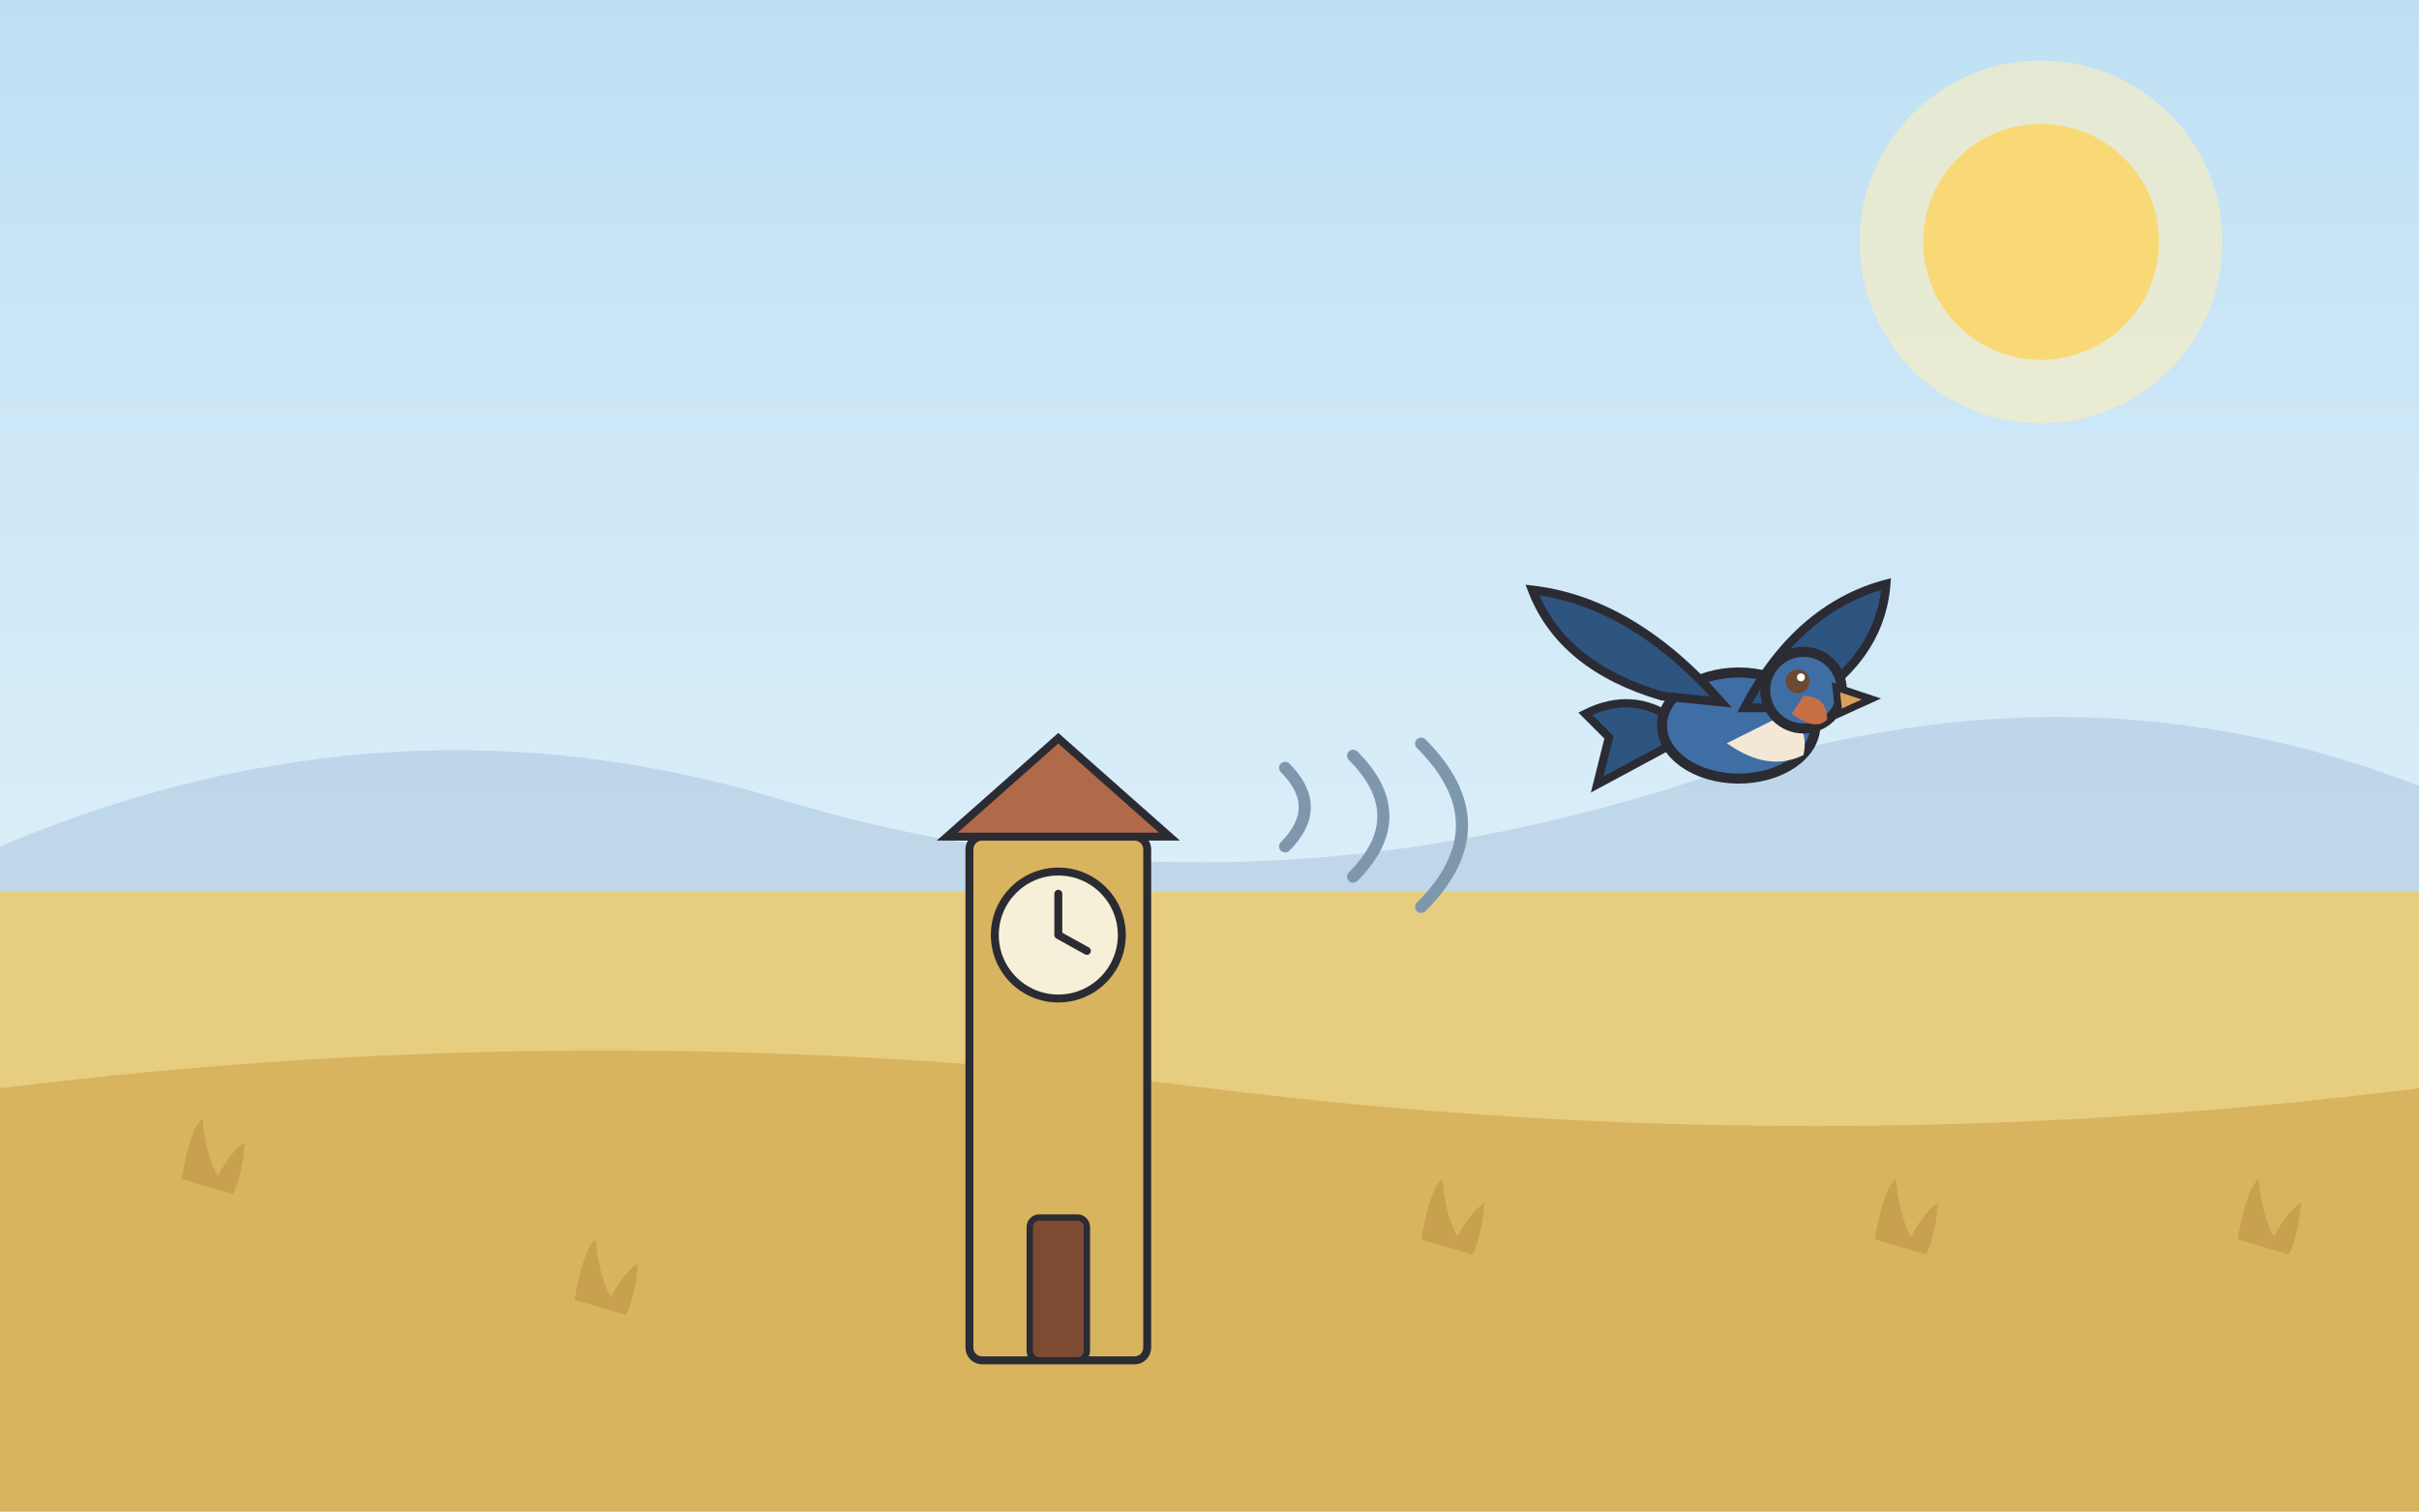
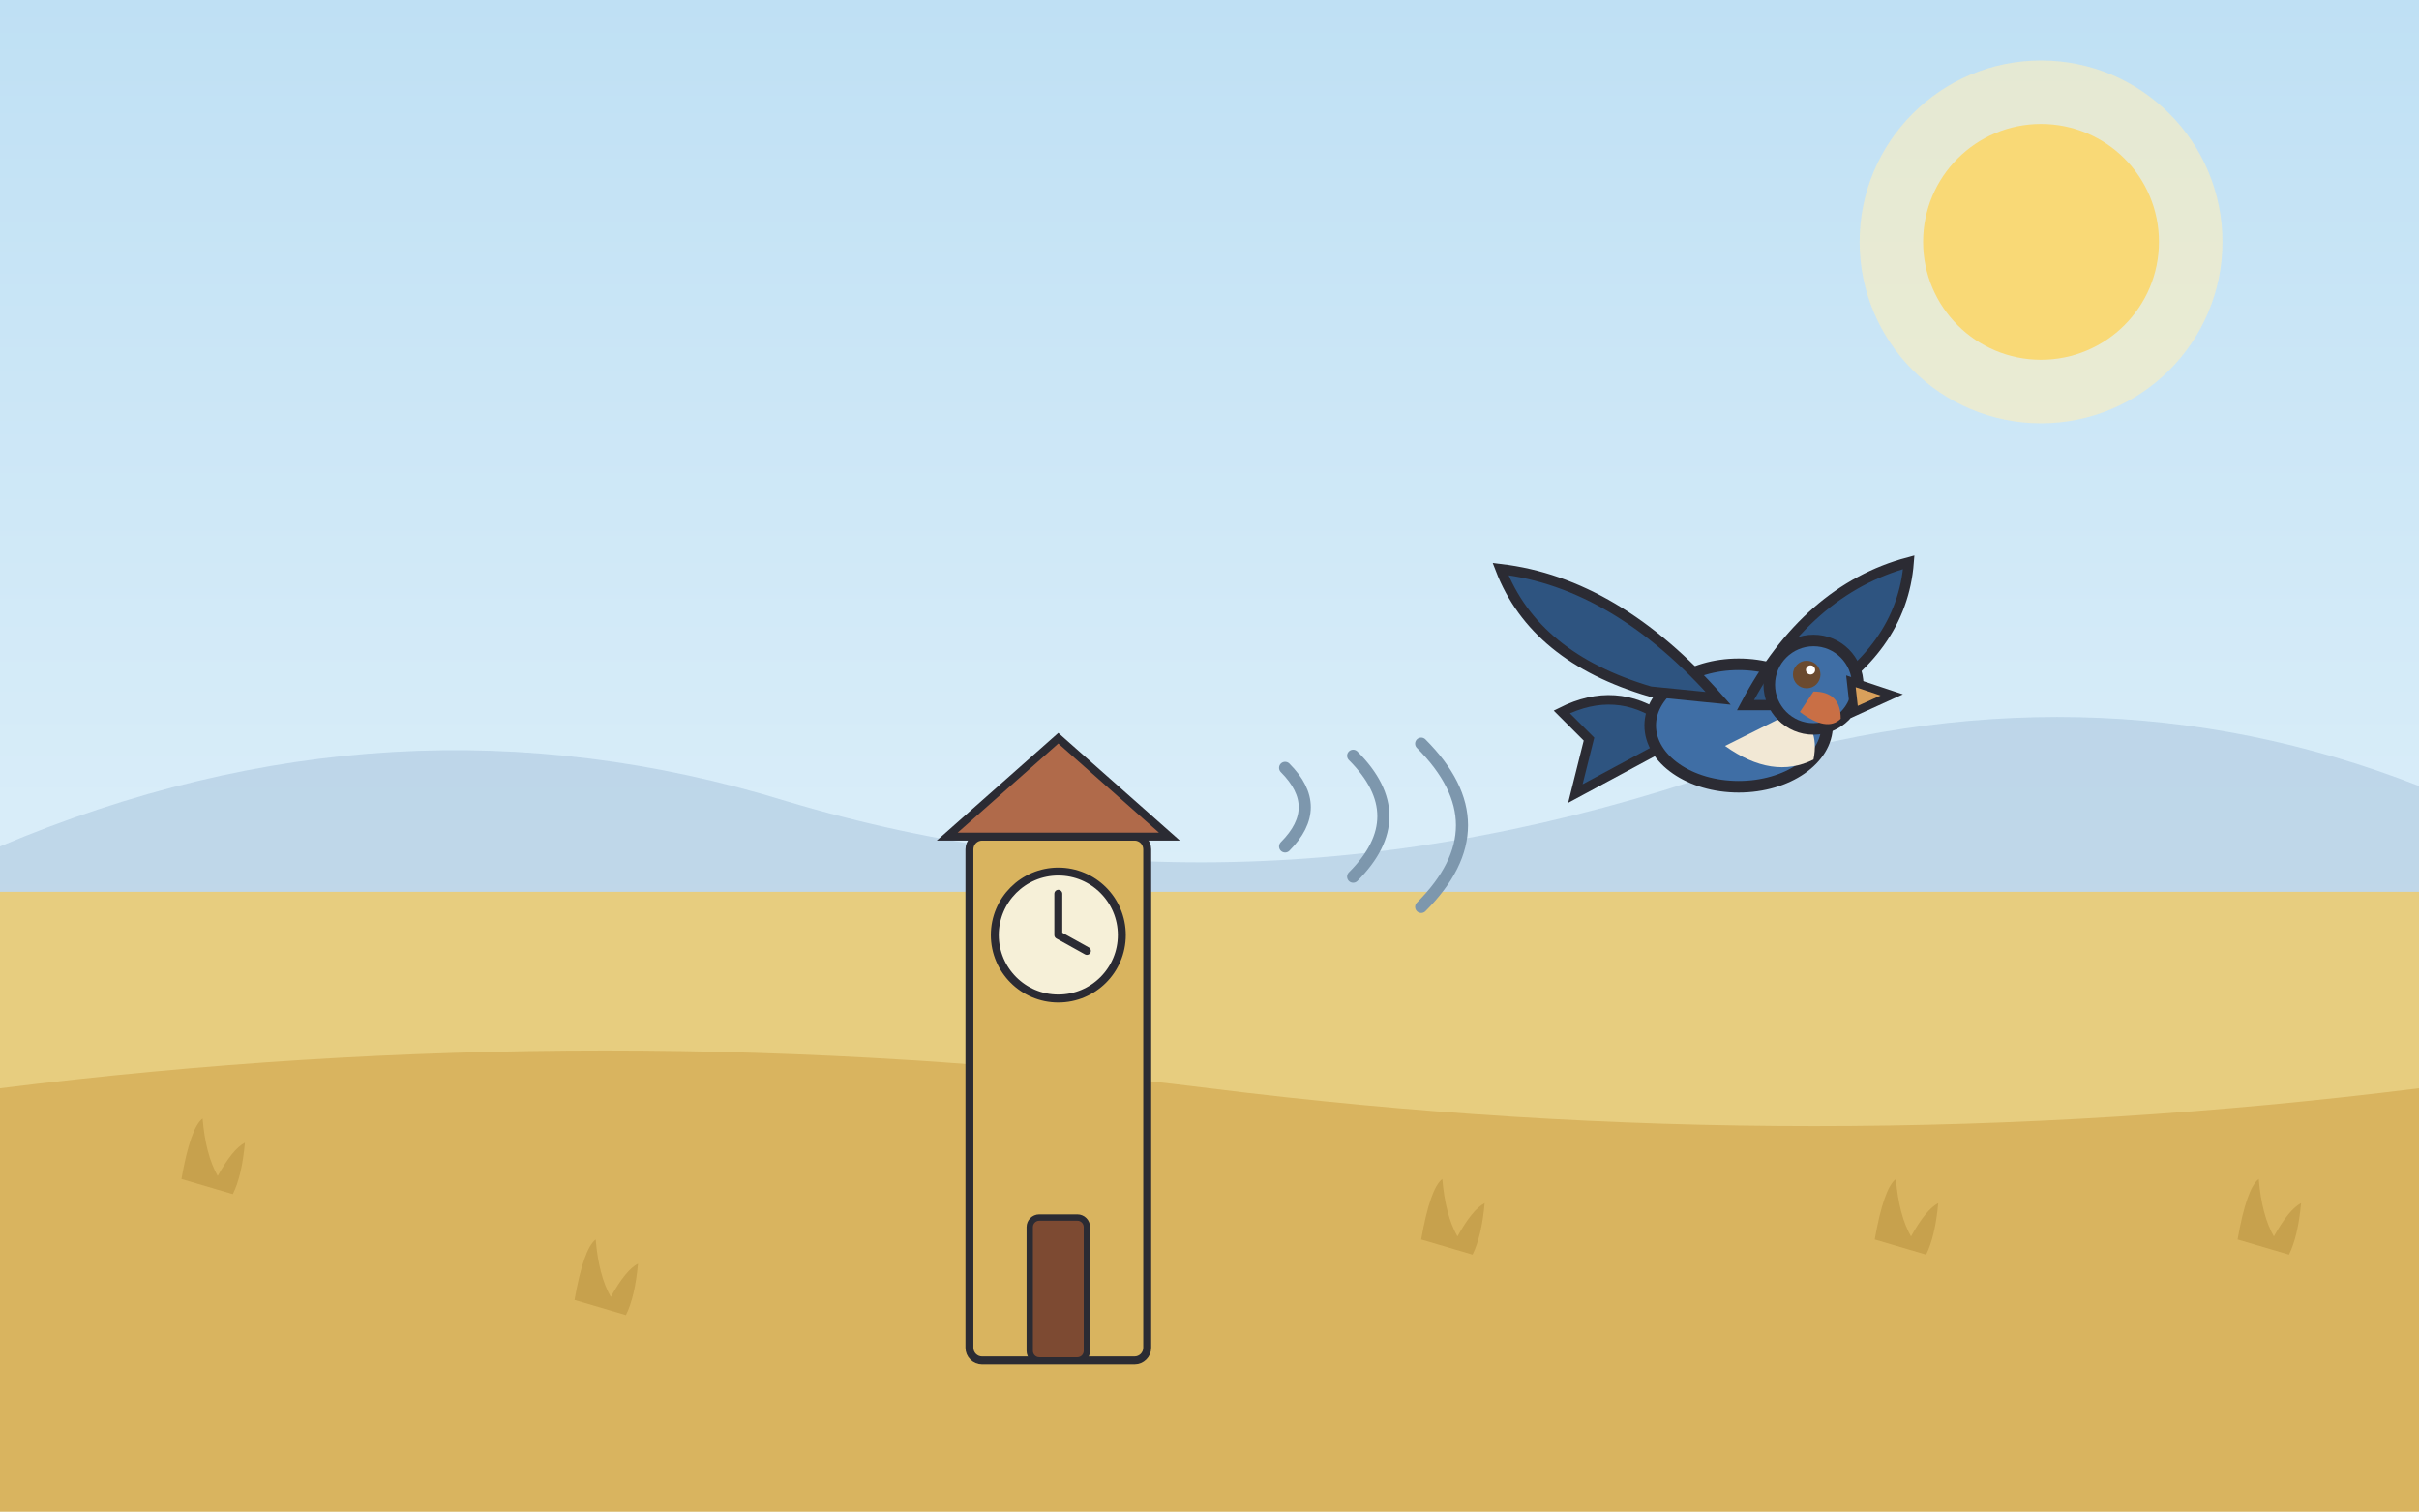
<svg xmlns="http://www.w3.org/2000/svg" viewBox="0 0 1600 1000" role="img">
  <style>
@media (prefers-reduced-motion: no-preference) {
  .anim-idle { animation: idle 3.8s ease-in-out infinite alternate; }
  @keyframes idle { from { transform: translateY(0); } to { transform: translateY(-6px); } }
  .anim-tail { transform-box: fill-box; transform-origin: 100% 20%; animation: tail 2.6s ease-in-out infinite alternate; }
  @keyframes tail { from { transform: rotate(-6deg); } to { transform: rotate(8deg); } }
  .anim-blink { transform-box: fill-box; transform-origin: center; animation: blink 5.2s infinite; }
  @keyframes blink { 0%, 93%, 100% { transform: scaleY(1); } 95%, 97% { transform: scaleY(0.12); } }
  .anim-glow { transform-box: fill-box; transform-origin: center; animation: glow 4.2s ease-in-out infinite alternate; }
  @keyframes glow { from { transform: scale(1); opacity: 0.5; } to { transform: scale(1.08); opacity: 0.75; } }
  .anim-shimmer { animation: shimmer 5s ease-in-out infinite alternate; }
  @keyframes shimmer { from { opacity: 0.62; } to { opacity: 0.92; } }
  .anim-grass { transform-box: fill-box; transform-origin: 50% 100%; animation: sway 3.2s ease-in-out infinite alternate; }
  .anim-canopy { transform-box: fill-box; transform-origin: 50% 100%; animation: sway 5.6s ease-in-out infinite alternate; }
  @keyframes sway { from { transform: rotate(-1.8deg); } to { transform: rotate(2.2deg); } }
  .anim-rain { animation: rainfall 1.15s linear infinite; }
  @keyframes rainfall { from { transform: translateY(-32px); opacity: 0.85; } 75% { opacity: 0.55; } to { transform: translateY(72px); opacity: 0; } }
  .anim-ripple { transform-box: fill-box; transform-origin: center; animation: ripple 3.4s ease-in-out infinite alternate; }
  @keyframes ripple { from { transform: scale(1); opacity: 0.8; } to { transform: scale(1.18); opacity: 0.55; } }
  .anim-drip { animation: drip 1s ease-in infinite; }
  @keyframes drip { from { transform: translateY(-12px); opacity: 0.95; } to { transform: translateY(28px); opacity: 0; } }
  .anim-flow { stroke-dasharray: 26 20; animation: flow 0.8s linear infinite; }
  @keyframes flow { from { stroke-dashoffset: 0; } to { stroke-dashoffset: -46; } }
  .anim-splash { transform-box: fill-box; transform-origin: 50% 100%; animation: splashPulse 1.7s ease-in-out infinite alternate; }
  @keyframes splashPulse { from { transform: scale(0.97); } to { transform: scale(1.05); } }
  .anim-strain { transform-box: fill-box; transform-origin: center; animation: strain 0.9s ease-in-out infinite alternate; }
  @keyframes strain { from { transform: translateX(-5px); } to { transform: translateX(4px); } }
  .anim-float { transform-box: fill-box; transform-origin: center; animation: floaty 2.6s ease-in-out infinite alternate; }
  @keyframes floaty { from { transform: translateY(0) scale(1); } to { transform: translateY(-12px) scale(1.08); } }
  .anim-wave { animation: wave 2.4s ease-in-out infinite; opacity: 0; }
  @keyframes wave { 0% { opacity: 0; } 30% { opacity: 0.9; } 60%, 100% { opacity: 0; } }
  .anim-cloud { animation: cloudDrift 9s ease-in-out infinite alternate; }
  @keyframes cloudDrift { from { transform: translateX(-18px); } to { transform: translateX(22px); } }
  .tap-target { cursor: pointer; }
  .tap-target.tap-play { transform-box: fill-box; transform-origin: 50% 85%; animation: tapWiggle 0.7s ease-in-out; }
  .tap-target[data-tap="puddle"].tap-play { transform-origin: center; animation: tapSplash 0.85s ease-out; }
  .tap-target[data-tap="sun"].tap-play { transform-origin: center; animation: tapPulse 0.6s ease-in-out; }
  .tap-target[data-tap="tree"].tap-play { transform-origin: 50% 100%; animation: tapShake 0.7s ease-in-out; }
  @keyframes tapWiggle { 0% { transform: rotate(0); } 25% { transform: rotate(-4deg) scale(1.03); } 55% { transform: rotate(3deg) scale(1.04); } 80% { transform: rotate(-1.5deg); } 100% { transform: rotate(0); } }
  @keyframes tapSplash { 0% { transform: scale(1); } 40% { transform: scale(1.06, 0.94); } 70% { transform: scale(0.97, 1.03); } 100% { transform: scale(1); } }
  @keyframes tapPulse { 0% { transform: scale(1); } 50% { transform: scale(1.12); } 100% { transform: scale(1); } }
  @keyframes tapShake { 0% { transform: rotate(0); } 20% { transform: rotate(2.4deg); } 45% { transform: rotate(-2deg); } 70% { transform: rotate(1.2deg); } 100% { transform: rotate(0); } }
  .tap-burst { opacity: 0; }
  .tap-target.tap-play .tap-burst { opacity: 1; }
  .tap-target.tap-play .tap-burst circle { animation: burstUp 0.6s ease-out forwards; }
  @keyframes burstUp { from { transform: translateY(0); opacity: 0.95; } to { transform: translateY(-90px); opacity: 0; } }
}
</style>
  <defs>
    <linearGradient id="sky" x1="0" y1="0" x2="0" y2="1">
      <stop offset="0" stop-color="#bfe0f4" />
      <stop offset="1" stop-color="#eef8fd" />
    </linearGradient>
  </defs>
  <rect width="1600" height="1000" fill="url(#sky)" />
  <g class="tap-target" data-tap="sun">
    <circle class="anim-glow" cx="1350" cy="160" r="120" fill="#fdeebc" opacity="0.6" />
    <circle cx="1350" cy="160" r="78" fill="#f9d976" />
  </g>
  <path d="M 0 560 q 260 -110 520 -30 q 300 90 620 -20 q 240 -76 460 10 L 1600 640 L 0 640 Z" fill="#a9c4dd" opacity="0.55" />
  <rect x="0" y="590" width="1600" height="410" fill="#e7cd7f" />
  <path d="M 0 720 q 400 -50 800 0 q 400 50 800 0 L 1600 1000 L 0 1000 Z" fill="#d9b45f" />
  <g class="anim-grass" style="animation-delay:1.00s">
    <path d="M 120 780 q 6 -34 14 -40 q 2 24 10 38 q 10 -18 18 -22 q -2 22 -8 34 z" fill="#c39c48" opacity="0.8" />
  </g>
  <g class="anim-grass" style="animation-delay:0.50s">
    <path d="M 380 860 q 6 -34 14 -40 q 2 24 10 38 q 10 -18 18 -22 q -2 22 -8 34 z" fill="#c39c48" opacity="0.8" />
  </g>
  <g class="anim-grass" style="animation-delay:2.50s">
    <path d="M 660 780 q 6 -34 14 -40 q 2 24 10 38 q 10 -18 18 -22 q -2 22 -8 34 z" fill="#c39c48" opacity="0.8" />
  </g>
  <g class="anim-grass" style="animation-delay:1.50s">
    <path d="M 940 820 q 6 -34 14 -40 q 2 24 10 38 q 10 -18 18 -22 q -2 22 -8 34 z" fill="#c39c48" opacity="0.8" />
  </g>
  <g class="anim-grass" style="animation-delay:0.00s">
    <path d="M 1240 820 q 6 -34 14 -40 q 2 24 10 38 q 10 -18 18 -22 q -2 22 -8 34 z" fill="#c39c48" opacity="0.8" />
  </g>
  <g class="anim-grass" style="animation-delay:0.00s">
    <path d="M 1480 820 q 6 -34 14 -40 q 2 24 10 38 q 10 -18 18 -22 q -2 22 -8 34 z" fill="#c39c48" opacity="0.8" />
  </g>
  <g transform="translate(700 900) scale(1.05)">
    <g class="tap-target" data-tap="clock">
      <rect x="-56" y="-330" width="112" height="330" rx="8" fill="#d9b45f" stroke="#2b2b33" stroke-width="5" />
      <path d="M -70 -330 L 0 -392 L 70 -330 Z" fill="#b06a4a" stroke="#2b2b33" stroke-width="5" />
      <circle cx="0" cy="-268" r="40" fill="#f6f0d8" stroke="#2b2b33" stroke-width="5" />
      <path d="M 0 -268 v -26 M 0 -268 l 18 10" stroke="#2b2b33" stroke-width="5" stroke-linecap="round" />
      <rect x="-18" y="-90" width="36" height="90" rx="6" fill="#7d4a32" stroke="#2b2b33" stroke-width="4" />
    </g>
  </g>
  <g stroke="#7d97ad" stroke-width="8" fill="none" stroke-linecap="round">
    <path class="anim-wave" style="animation-delay:0s" d="M 850 560 q 26 -26 0 -52" />
    <path class="anim-wave" style="animation-delay:0.4s" d="M 895 580 q 40 -40 0 -80" />
    <path class="anim-wave" style="animation-delay:0.8s" d="M 940 600 q 54 -54 0 -108" />
  </g>
-   <g transform="translate(1150 480) scale(1.95 1.95)">
+   <g transform="translate(1150 480) scale(2.25 2.25)">
    <g class="tap-target" data-tap="lulu" data-mood="happy">
      <g class="anim-float" style="animation-delay:0.67s; animation-duration: 2.2s">
        <path d="M -22 6 l -26 14 l 4 -16 l -8 -8 q 16 -8 30 2 z" fill="#2e5480" stroke="#2b2b33" stroke-width="2.8" />
        <ellipse cx="0" cy="0" rx="26" ry="18" fill="#3f6ea5" stroke="#2b2b33" stroke-width="3.4" />
        <path d="M -4 6 q 14 10 26 4 q 2 -10 -6 -14 z" fill="#f2e8d5" />
        <path d="M -6 -8 q -30 -34 -64 -38 q 10 26 44 36 z" fill="#2e5480" stroke="#2b2b33" stroke-width="3" />
        <path d="M 2 -6 q 18 -34 48 -42 q -2 26 -30 42 z" fill="#2e5480" stroke="#2b2b33" stroke-width="3" />
        <circle cx="22" cy="-12" r="13" fill="#3f6ea5" stroke="#2b2b33" stroke-width="3.4" />
        <path d="M 18 -4 q 8 6 12 2 q 0 -8 -8 -8 z" fill="#c96f45" />
        <path d="M 33 -13 l 12 4 l -11 5 z" fill="#d9a05b" stroke="#2b2b33" stroke-width="2.4" />
        <g transform="translate(20 -15)">
          <g class="anim-blink">
            <circle cx="0" cy="0" r="4.05" fill="#6b4a2f" />
            <circle cx="1.125" cy="-1.35" r="1.35" fill="#fff" />
          </g>
        </g>
      </g>
    </g>
  </g>
</svg>
